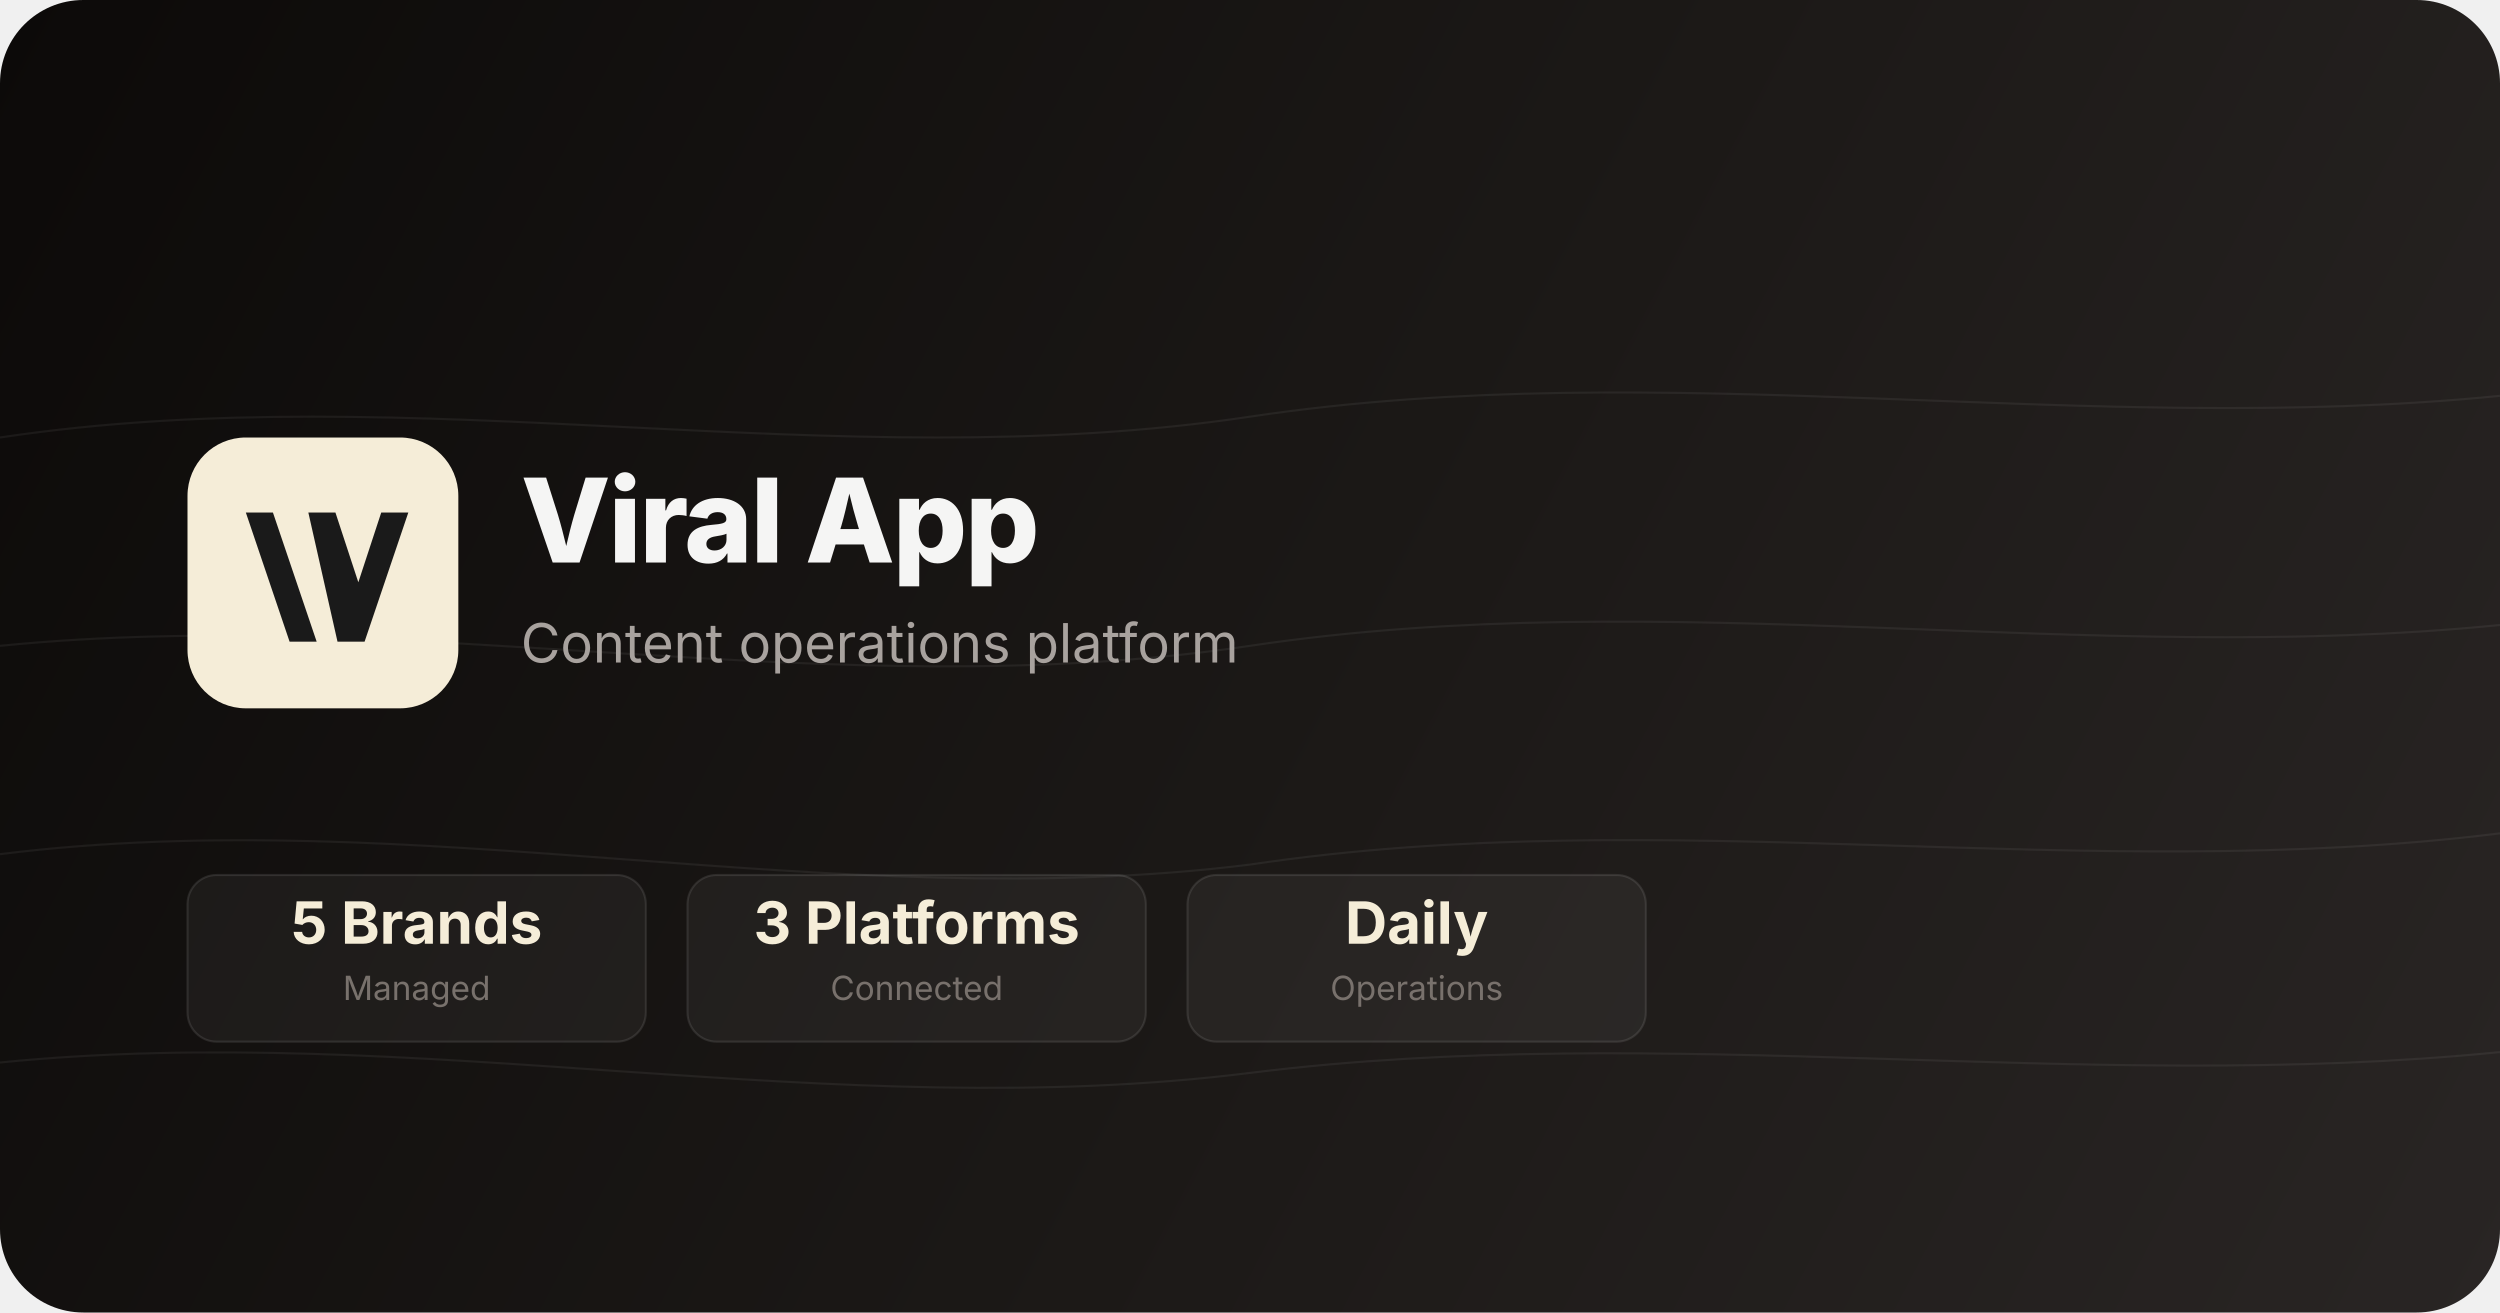
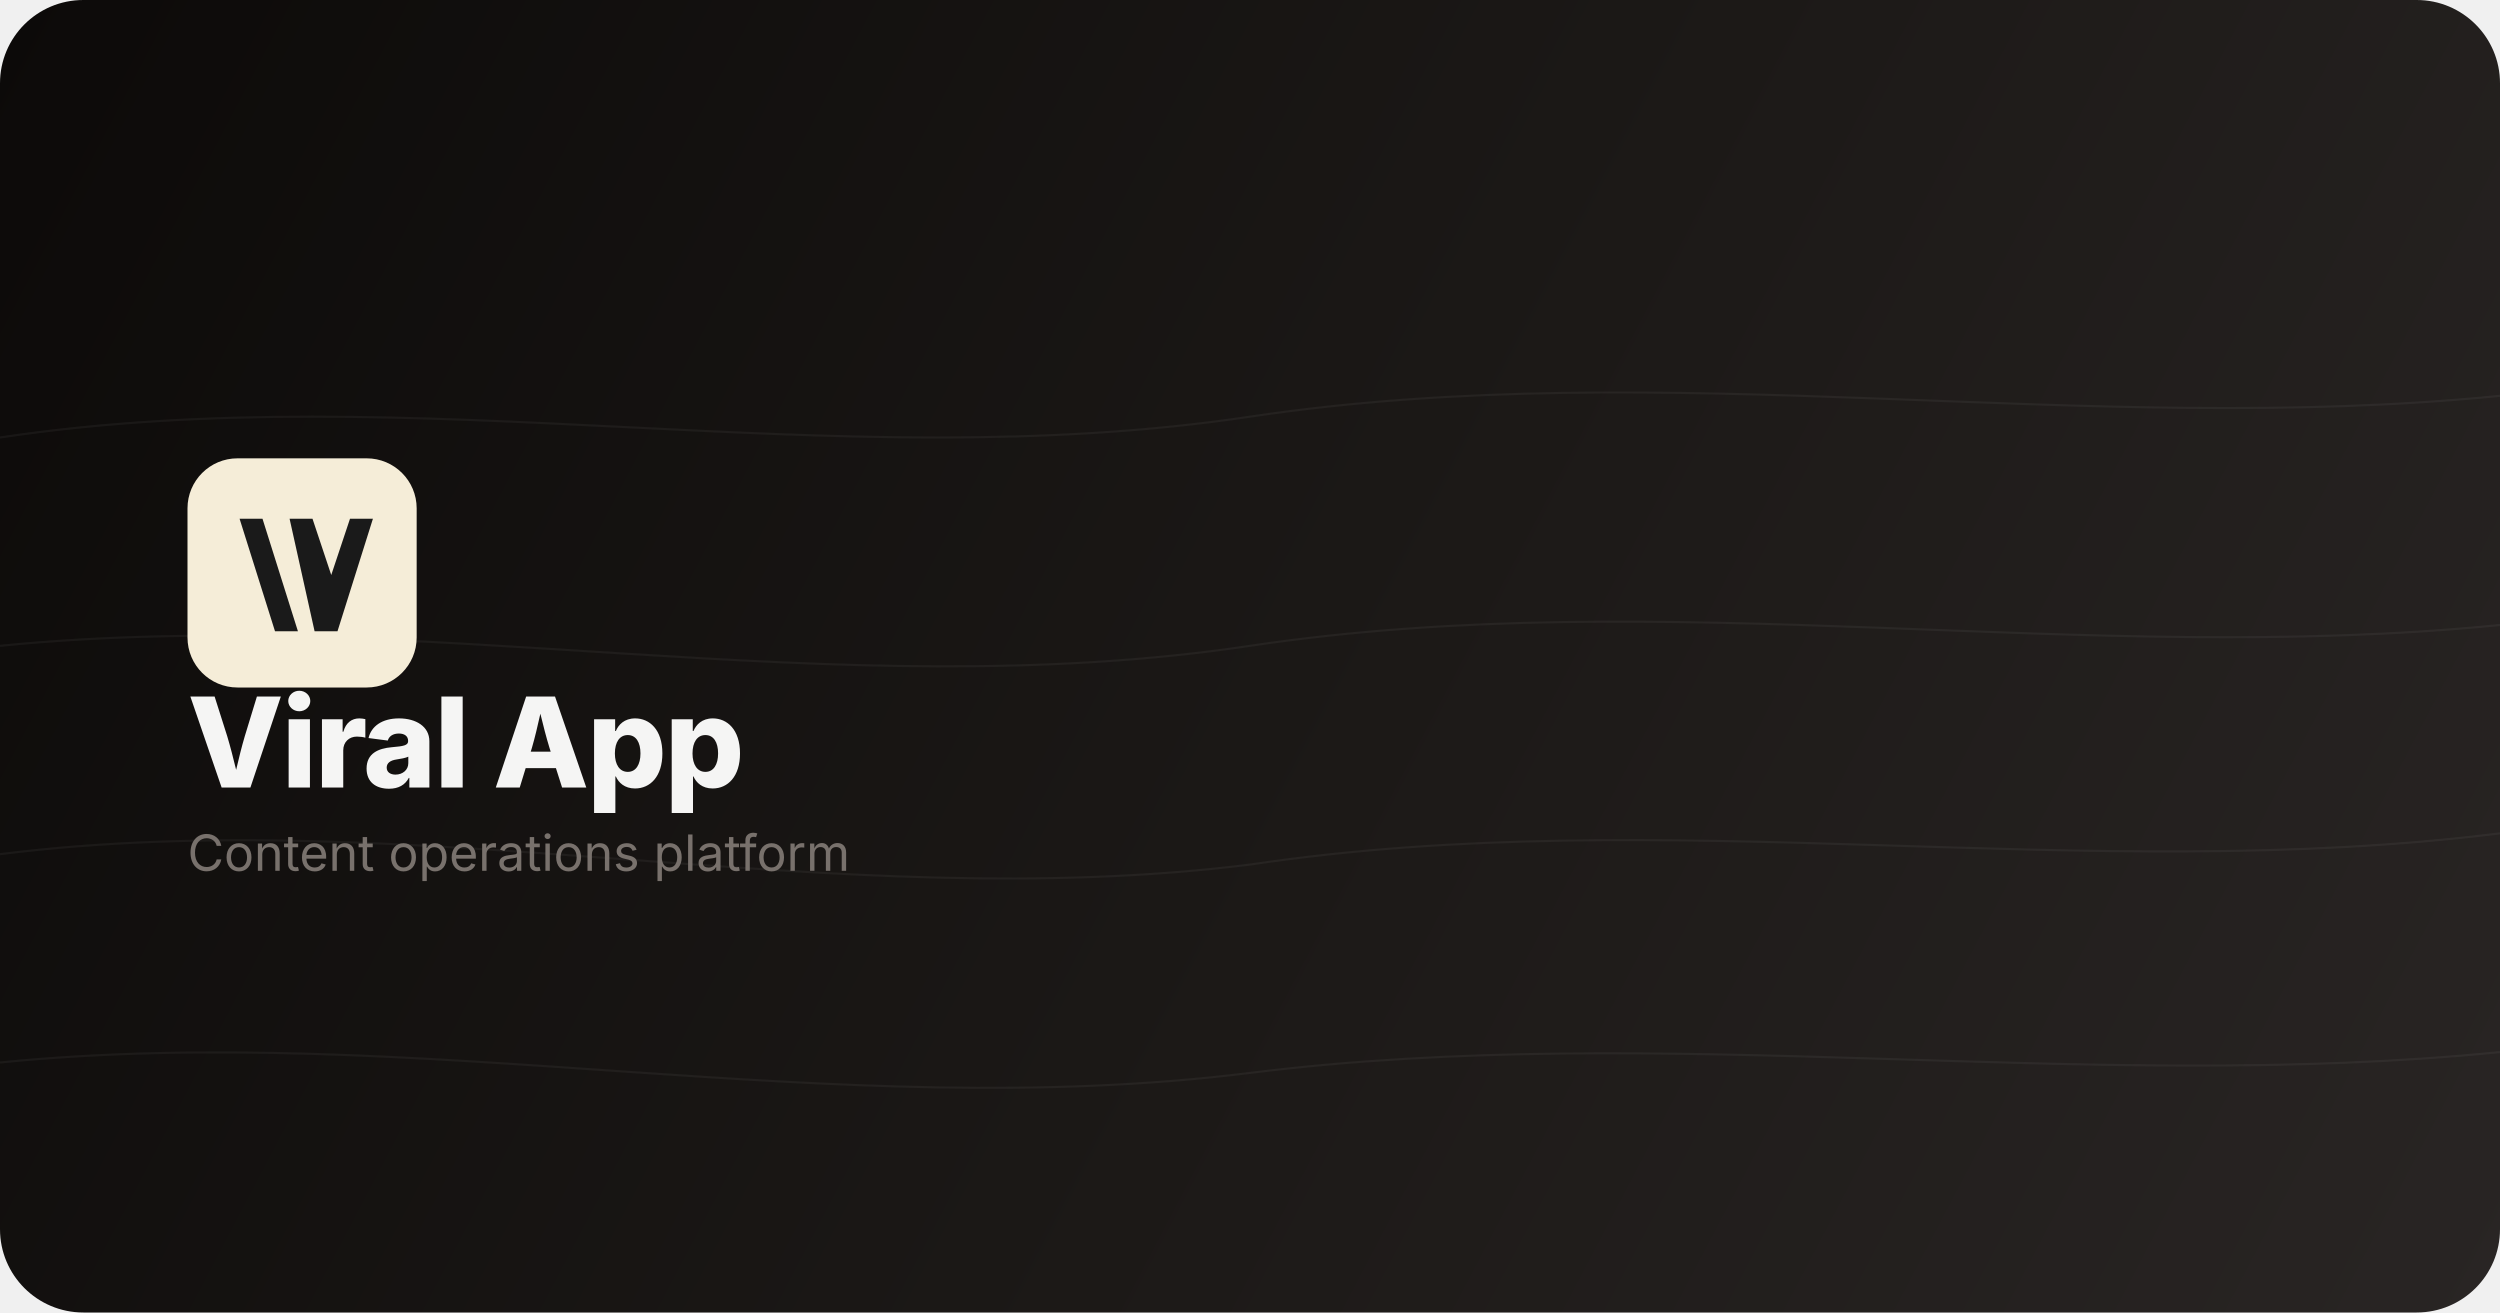
<svg xmlns="http://www.w3.org/2000/svg" width="1200" height="630" viewBox="0 0 1200 630" fill="none">
  <defs>
    <linearGradient id="hero-bg" x1="0" y1="0" x2="1200" y2="630" gradientUnits="userSpaceOnUse">
      <stop offset="0" stop-color="#0c0a09" />
      <stop offset="0.55" stop-color="#1c1917" />
      <stop offset="1" stop-color="#292524" />
    </linearGradient>
  </defs>
  <rect width="1200" height="630" rx="40" fill="url(#hero-bg)" />
-   <g opacity="0.06" stroke="white" stroke-width="1">
+   <g opacity="0.05" stroke="white" stroke-width="1">
    <path d="M0 210C200 180 400 230 600 200C800 170 1000 210 1200 190" />
    <path d="M0 310C200 290 400 340 600 310C800 280 1000 320 1200 300" />
    <path d="M0 410C200 385 400 440 600 415C800 385 1000 425 1200 400" />
    <path d="M0 510C200 490 400 540 600 515C800 490 1000 525 1200 505" />
  </g>
-   <rect x="90" y="210" width="130" height="130" rx="28" fill="#F5EDD8" />
-   <path d="M118 246L139 308H152L131 246H118Z" fill="#1A1A1A" />
-   <path d="M162 308H175L196 246H183L172 279.5L161 246H148L162 308Z" fill="#1A1A1A" />
-   <text x="250" y="270" fill="#F5F5F4" font-family="Inter, Arial, sans-serif" font-size="56" font-weight="800" letter-spacing="-1">Viral App</text>
-   <text x="250" y="318" fill="#A8A29E" font-family="Inter, Arial, sans-serif" font-size="26" font-weight="400">Content operations platform</text>
-   <rect x="90" y="420" width="220" height="80" rx="14" fill="white" fill-opacity="0.05" stroke="white" stroke-opacity="0.1" stroke-width="1" />
-   <text x="200" y="453" fill="#F5EDD8" font-family="Inter, Arial, sans-serif" font-size="28" font-weight="700" text-anchor="middle">5 Brands</text>
-   <text x="200" y="480" fill="#78716C" font-family="Inter, Arial, sans-serif" font-size="16" text-anchor="middle">Managed</text>
-   <rect x="330" y="420" width="220" height="80" rx="14" fill="white" fill-opacity="0.05" stroke="white" stroke-opacity="0.1" stroke-width="1" />
-   <text x="440" y="453" fill="#F5EDD8" font-family="Inter, Arial, sans-serif" font-size="28" font-weight="700" text-anchor="middle">3 Platforms</text>
-   <text x="440" y="480" fill="#78716C" font-family="Inter, Arial, sans-serif" font-size="16" text-anchor="middle">Connected</text>
-   <rect x="570" y="420" width="220" height="80" rx="14" fill="white" fill-opacity="0.05" stroke="white" stroke-opacity="0.1" stroke-width="1" />
-   <text x="680" y="453" fill="#F5EDD8" font-family="Inter, Arial, sans-serif" font-size="28" font-weight="700" text-anchor="middle">Daily</text>
-   <text x="680" y="480" fill="#78716C" font-family="Inter, Arial, sans-serif" font-size="16" text-anchor="middle">Operations</text>
+   <rect x="90" y="220" width="110" height="110" rx="24" fill="#F5EDD8" />
+   <path d="M115 249L132 303H143L126 249H115Z" fill="#1A1A1A" />
+   <path d="M151 303H162L179 249H168L159 276L150 249H139L151 303Z" fill="#1A1A1A" />
+   <text x="90" y="378" fill="#F5F5F4" font-family="Inter, Arial, sans-serif" font-size="60" font-weight="800" letter-spacing="-1">Viral App</text>
+   <text x="90" y="418" fill="#78716C" font-family="Inter, Arial, sans-serif" font-size="24" font-weight="400">Content operations platform</text>
</svg>
